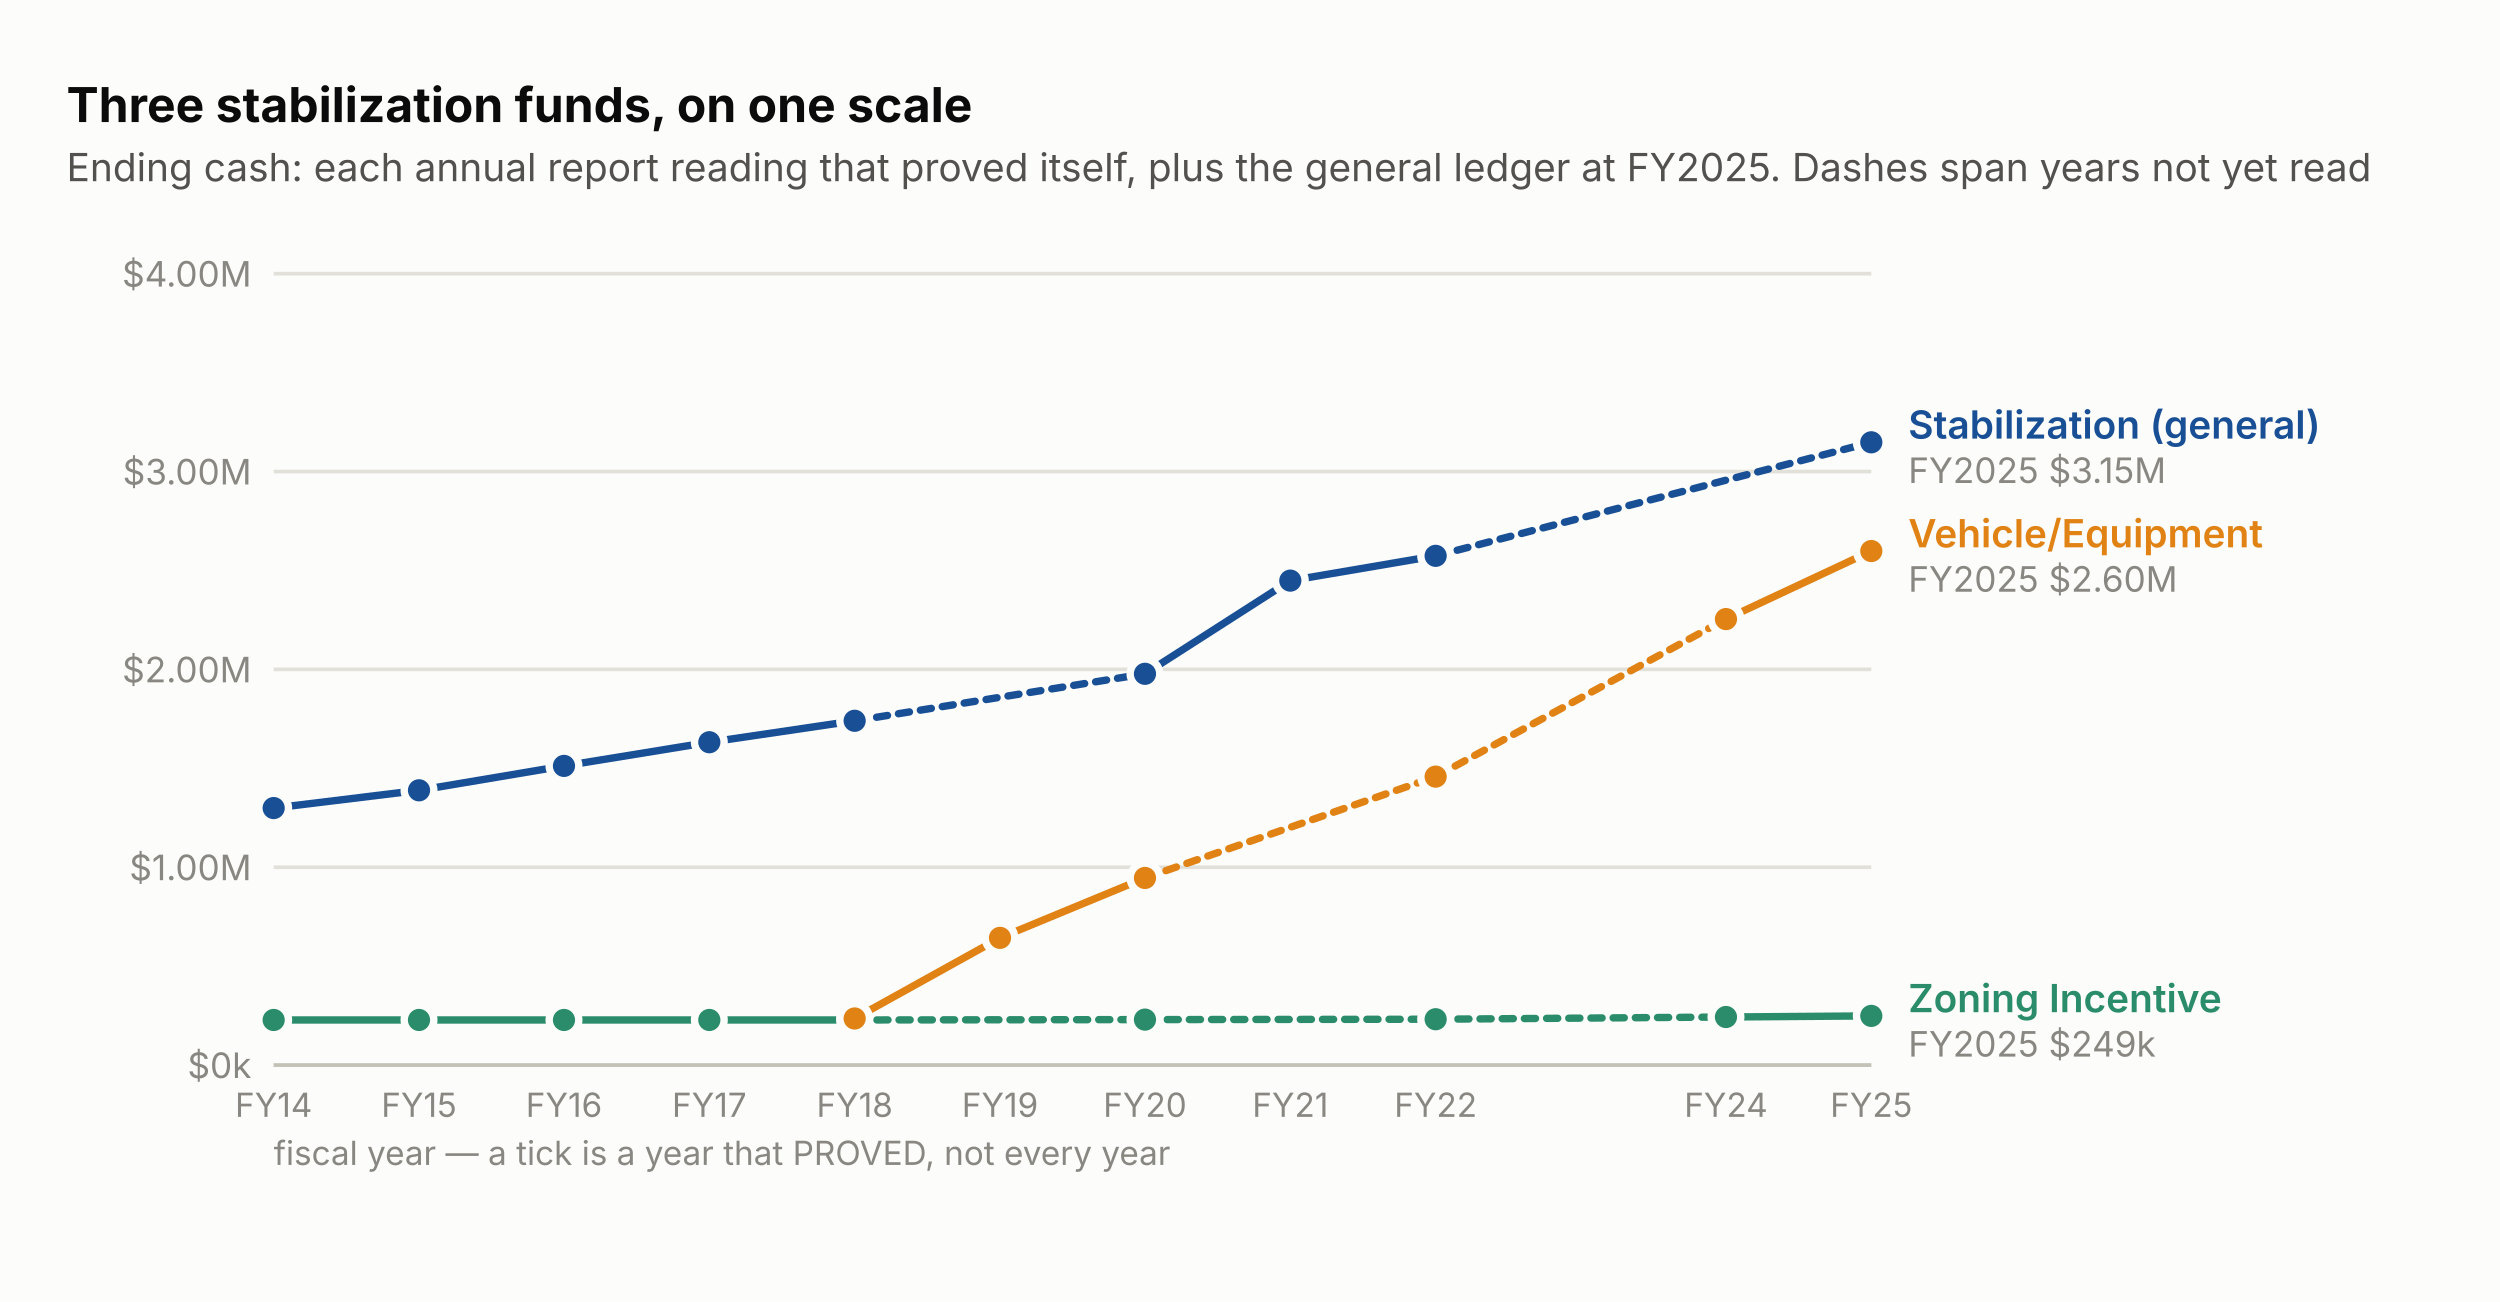
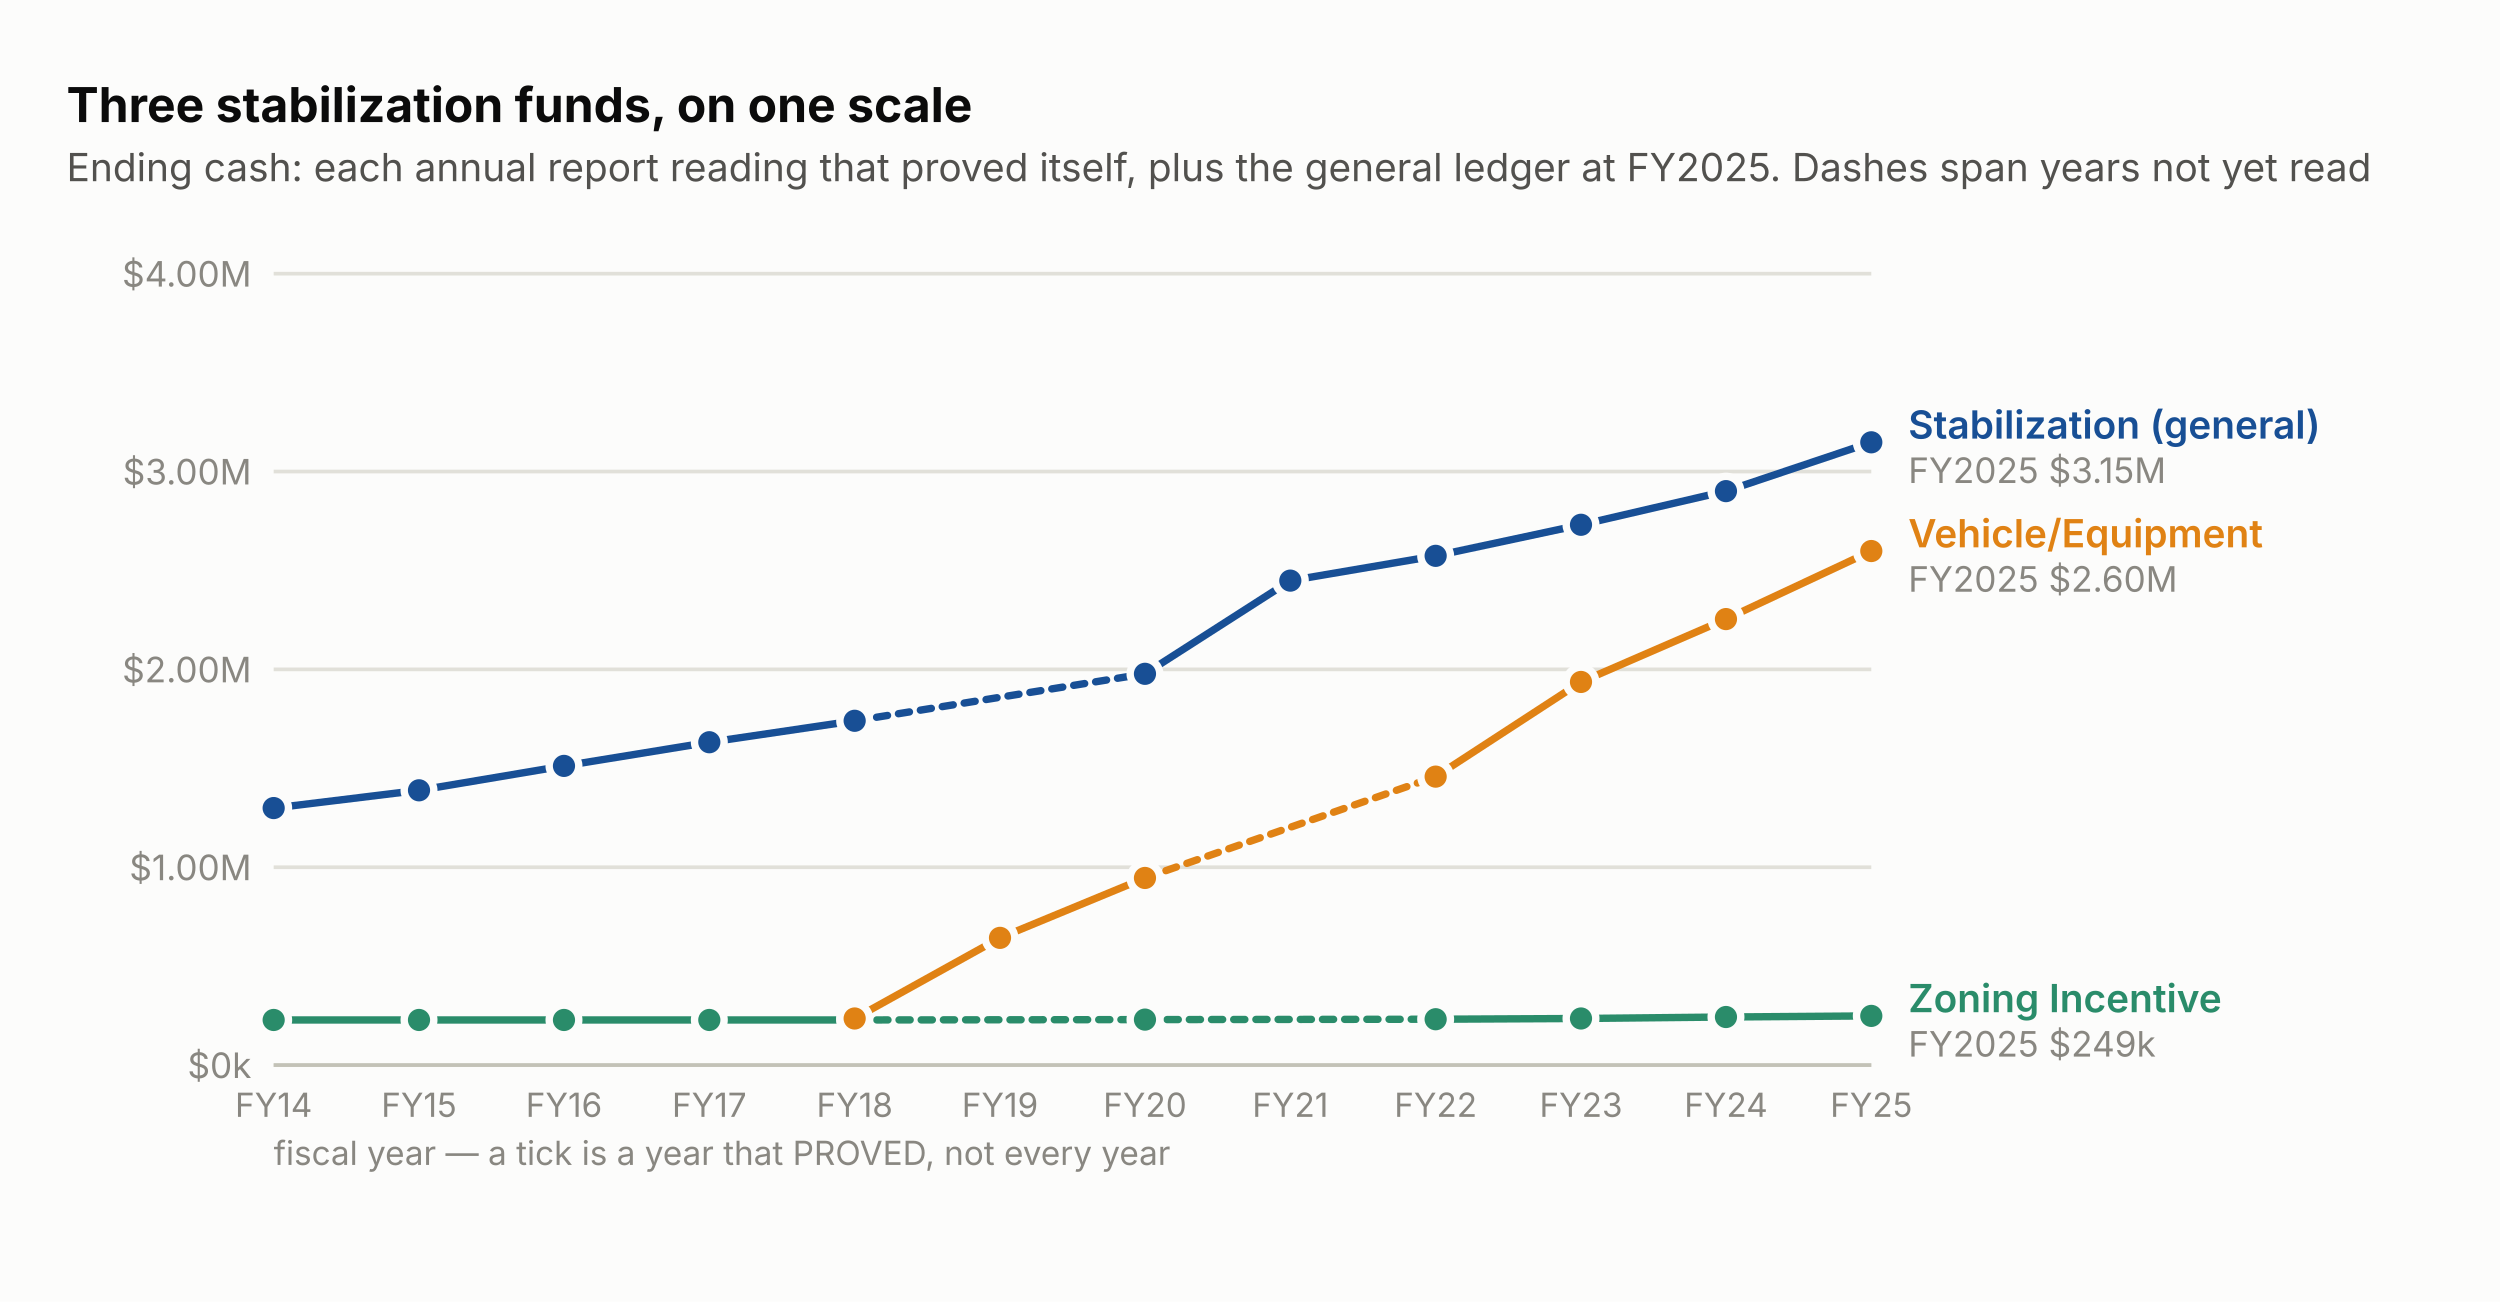
<svg xmlns="http://www.w3.org/2000/svg" viewBox="0 0 676 352" width="676" height="352" role="img" aria-label="Three stabilization funds, on one scale. Ending cash: each annual report reading that proved itself, plus the general ledger at FY2025. Dashes span years not yet read" font-family="system-ui, -apple-system, &quot;Segoe UI&quot;, sans-serif">
  <rect width="676" height="352" fill="#fcfcfb" />
  <g transform="translate(18,18)">
    <text x="0" y="15" font-size="13" font-weight="700" fill="#0b0b0b">Three stabilization funds, on one scale</text>
    <text x="0" y="31" font-size="10.5" fill="#52514e">Ending cash: each annual report reading that proved itself, plus the general ledger at FY2025. Dashes span years not yet read</text>
    <line x1="56" y1="270.0" x2="488" y2="270.0" stroke="#e1e0d9" stroke-width="1" />
    <text x="50" y="273.5" font-size="9.5" text-anchor="end" fill="#898781">$0k</text>
    <line x1="56" y1="216.5" x2="488" y2="216.5" stroke="#e1e0d9" stroke-width="1" />
    <text x="50" y="220.0" font-size="9.5" text-anchor="end" fill="#898781">$1.00M</text>
    <line x1="56" y1="163.0" x2="488" y2="163.0" stroke="#e1e0d9" stroke-width="1" />
    <text x="50" y="166.5" font-size="9.5" text-anchor="end" fill="#898781">$2.00M</text>
    <line x1="56" y1="109.5" x2="488" y2="109.5" stroke="#e1e0d9" stroke-width="1" />
    <text x="50" y="113.0" font-size="9.5" text-anchor="end" fill="#898781">$3.00M</text>
    <line x1="56" y1="56.0" x2="488" y2="56.0" stroke="#e1e0d9" stroke-width="1" />
    <text x="50" y="59.5" font-size="9.5" text-anchor="end" fill="#898781">$4.00M</text>
    <line x1="56" y1="270" x2="488" y2="270" stroke="#c3c2b7" stroke-width="1" />
    <text x="56.0" y="284" font-size="9" text-anchor="middle" fill="#898781">FY14</text>
    <text x="95.3" y="284" font-size="9" text-anchor="middle" fill="#898781">FY15</text>
    <text x="134.5" y="284" font-size="9" text-anchor="middle" fill="#898781">FY16</text>
    <text x="173.8" y="284" font-size="9" text-anchor="middle" fill="#898781">FY17</text>
    <text x="213.1" y="284" font-size="9" text-anchor="middle" fill="#898781">FY18</text>
    <text x="252.4" y="284" font-size="9" text-anchor="middle" fill="#898781">FY19</text>
    <text x="291.6" y="284" font-size="9" text-anchor="middle" fill="#898781">FY20</text>
    <text x="330.9" y="284" font-size="9" text-anchor="middle" fill="#898781">FY21</text>
    <text x="370.2" y="284" font-size="9" text-anchor="middle" fill="#898781">FY22</text>
+     <text x="409.5" y="284" font-size="9" text-anchor="middle" fill="#898781">FY23</text>
    <text x="448.7" y="284" font-size="9" text-anchor="middle" fill="#898781">FY24</text>
    <text x="488.0" y="284" font-size="9" text-anchor="middle" fill="#898781">FY25</text>
    <text x="56" y="297" font-size="9" fill="#898781">fiscal year — a tick is a year that PROVED, not every year</text>
    <line x1="56.0" y1="257.8" x2="95.3" y2="257.8" stroke-width="2" stroke-linecap="round" stroke="#2a8c6a" />
    <line x1="95.3" y1="257.8" x2="134.5" y2="257.8" stroke-width="2" stroke-linecap="round" stroke="#2a8c6a" />
    <line x1="134.5" y1="257.8" x2="173.8" y2="257.8" stroke-width="2" stroke-linecap="round" stroke="#2a8c6a" />
    <line x1="173.8" y1="257.8" x2="213.1" y2="257.8" stroke-width="2" stroke-linecap="round" stroke="#2a8c6a" />
    <line x1="213.1" y1="257.8" x2="291.6" y2="257.7" stroke-width="2" stroke-linecap="round" stroke-dasharray="3 3" stroke="#2a8c6a" />
    <line x1="291.6" y1="257.7" x2="370.2" y2="257.6" stroke-width="2" stroke-linecap="round" stroke-dasharray="3 3" stroke="#2a8c6a" />
-     <line x1="370.2" y1="257.6" x2="448.7" y2="257.0" stroke-width="2" stroke-linecap="round" stroke-dasharray="3 3" stroke="#2a8c6a" />
+     <line x1="370.2" y1="257.6" x2="409.5" y2="257.4" stroke-width="2" stroke-linecap="round" stroke="#2a8c6a" />
+     <line x1="409.5" y1="257.4" x2="448.7" y2="257.0" stroke-width="2" stroke-linecap="round" stroke="#2a8c6a" />
    <line x1="448.7" y1="257.0" x2="488.0" y2="256.7" stroke-width="2" stroke-linecap="round" stroke="#2a8c6a" />
    <circle cx="56.0" cy="257.8" r="4" fill="#2a8c6a" stroke="#fcfcfb" stroke-width="2" />
    <circle cx="95.3" cy="257.8" r="4" fill="#2a8c6a" stroke="#fcfcfb" stroke-width="2" />
    <circle cx="134.5" cy="257.8" r="4" fill="#2a8c6a" stroke="#fcfcfb" stroke-width="2" />
    <circle cx="173.8" cy="257.8" r="4" fill="#2a8c6a" stroke="#fcfcfb" stroke-width="2" />
    <circle cx="213.1" cy="257.8" r="4" fill="#2a8c6a" stroke="#fcfcfb" stroke-width="2" />
    <circle cx="291.6" cy="257.7" r="4" fill="#2a8c6a" stroke="#fcfcfb" stroke-width="2" />
    <circle cx="370.2" cy="257.6" r="4" fill="#2a8c6a" stroke="#fcfcfb" stroke-width="2" />
+     <circle cx="409.5" cy="257.4" r="4" fill="#2a8c6a" stroke="#fcfcfb" stroke-width="2" />
    <circle cx="448.7" cy="257.0" r="4" fill="#2a8c6a" stroke="#fcfcfb" stroke-width="2" />
    <circle cx="488.0" cy="256.7" r="4" fill="#2a8c6a" stroke="#fcfcfb" stroke-width="2" />
    <text x="498.0" y="255.7" font-size="10.5" font-weight="600" fill="#2a8c6a">Zoning Incentive</text>
    <text x="498.0" y="267.7" font-size="9.5" fill="#898781">FY2025 $249k</text>
    <line x1="213.1" y1="257.4" x2="252.4" y2="235.6" stroke-width="2" stroke-linecap="round" stroke="#e08214" />
    <line x1="252.4" y1="235.6" x2="291.6" y2="219.4" stroke-width="2" stroke-linecap="round" stroke="#e08214" />
    <line x1="291.6" y1="219.4" x2="370.2" y2="192.0" stroke-width="2" stroke-linecap="round" stroke-dasharray="3 3" stroke="#e08214" />
-     <line x1="370.2" y1="192.0" x2="448.7" y2="149.4" stroke-width="2" stroke-linecap="round" stroke-dasharray="3 3" stroke="#e08214" />
+     <line x1="370.2" y1="192.0" x2="409.5" y2="166.4" stroke-width="2" stroke-linecap="round" stroke="#e08214" />
+     <line x1="409.5" y1="166.4" x2="448.7" y2="149.4" stroke-width="2" stroke-linecap="round" stroke="#e08214" />
    <line x1="448.7" y1="149.4" x2="488.0" y2="131.0" stroke-width="2" stroke-linecap="round" stroke="#e08214" />
    <circle cx="213.1" cy="257.4" r="4" fill="#e08214" stroke="#fcfcfb" stroke-width="2" />
    <circle cx="252.4" cy="235.6" r="4" fill="#e08214" stroke="#fcfcfb" stroke-width="2" />
    <circle cx="291.6" cy="219.4" r="4" fill="#e08214" stroke="#fcfcfb" stroke-width="2" />
    <circle cx="370.2" cy="192.0" r="4" fill="#e08214" stroke="#fcfcfb" stroke-width="2" />
+     <circle cx="409.5" cy="166.4" r="4" fill="#e08214" stroke="#fcfcfb" stroke-width="2" />
    <circle cx="448.7" cy="149.4" r="4" fill="#e08214" stroke="#fcfcfb" stroke-width="2" />
    <circle cx="488.0" cy="131.0" r="4" fill="#e08214" stroke="#fcfcfb" stroke-width="2" />
    <text x="498.0" y="130.0" font-size="10.5" font-weight="600" fill="#e08214">Vehicle/Equipment</text>
    <text x="498.0" y="142.0" font-size="9.5" fill="#898781">FY2025 $2.60M</text>
    <line x1="56.0" y1="200.5" x2="95.3" y2="195.7" stroke-width="2" stroke-linecap="round" stroke="#184f95" />
    <line x1="95.3" y1="195.7" x2="134.5" y2="189.1" stroke-width="2" stroke-linecap="round" stroke="#184f95" />
    <line x1="134.5" y1="189.1" x2="173.8" y2="182.7" stroke-width="2" stroke-linecap="round" stroke="#184f95" />
    <line x1="173.8" y1="182.7" x2="213.1" y2="176.9" stroke-width="2" stroke-linecap="round" stroke="#184f95" />
    <line x1="213.1" y1="176.9" x2="291.6" y2="164.2" stroke-width="2" stroke-linecap="round" stroke-dasharray="3 3" stroke="#184f95" />
    <line x1="291.6" y1="164.2" x2="330.9" y2="139.0" stroke-width="2" stroke-linecap="round" stroke="#184f95" />
    <line x1="330.9" y1="139.0" x2="370.2" y2="132.3" stroke-width="2" stroke-linecap="round" stroke="#184f95" />
-     <line x1="370.2" y1="132.3" x2="488.0" y2="101.6" stroke-width="2" stroke-linecap="round" stroke-dasharray="3 3" stroke="#184f95" />
+     <line x1="370.2" y1="132.3" x2="409.5" y2="123.9" stroke-width="2" stroke-linecap="round" stroke="#184f95" />
+     <line x1="409.5" y1="123.9" x2="448.7" y2="114.8" stroke-width="2" stroke-linecap="round" stroke="#184f95" />
+     <line x1="448.7" y1="114.8" x2="488.0" y2="101.6" stroke-width="2" stroke-linecap="round" stroke="#184f95" />
    <circle cx="56.0" cy="200.5" r="4" fill="#184f95" stroke="#fcfcfb" stroke-width="2" />
    <circle cx="95.3" cy="195.7" r="4" fill="#184f95" stroke="#fcfcfb" stroke-width="2" />
    <circle cx="134.5" cy="189.1" r="4" fill="#184f95" stroke="#fcfcfb" stroke-width="2" />
    <circle cx="173.8" cy="182.7" r="4" fill="#184f95" stroke="#fcfcfb" stroke-width="2" />
    <circle cx="213.1" cy="176.9" r="4" fill="#184f95" stroke="#fcfcfb" stroke-width="2" />
    <circle cx="291.6" cy="164.2" r="4" fill="#184f95" stroke="#fcfcfb" stroke-width="2" />
    <circle cx="330.9" cy="139.0" r="4" fill="#184f95" stroke="#fcfcfb" stroke-width="2" />
    <circle cx="370.2" cy="132.3" r="4" fill="#184f95" stroke="#fcfcfb" stroke-width="2" />
+     <circle cx="409.5" cy="123.9" r="4" fill="#184f95" stroke="#fcfcfb" stroke-width="2" />
+     <circle cx="448.7" cy="114.8" r="4" fill="#184f95" stroke="#fcfcfb" stroke-width="2" />
    <circle cx="488.0" cy="101.6" r="4" fill="#184f95" stroke="#fcfcfb" stroke-width="2" />
    <text x="498.0" y="100.6" font-size="10.5" font-weight="600" fill="#184f95">Stabilization (general)</text>
    <text x="498.0" y="112.6" font-size="9.5" fill="#898781">FY2025 $3.15M</text>
  </g>
</svg>
